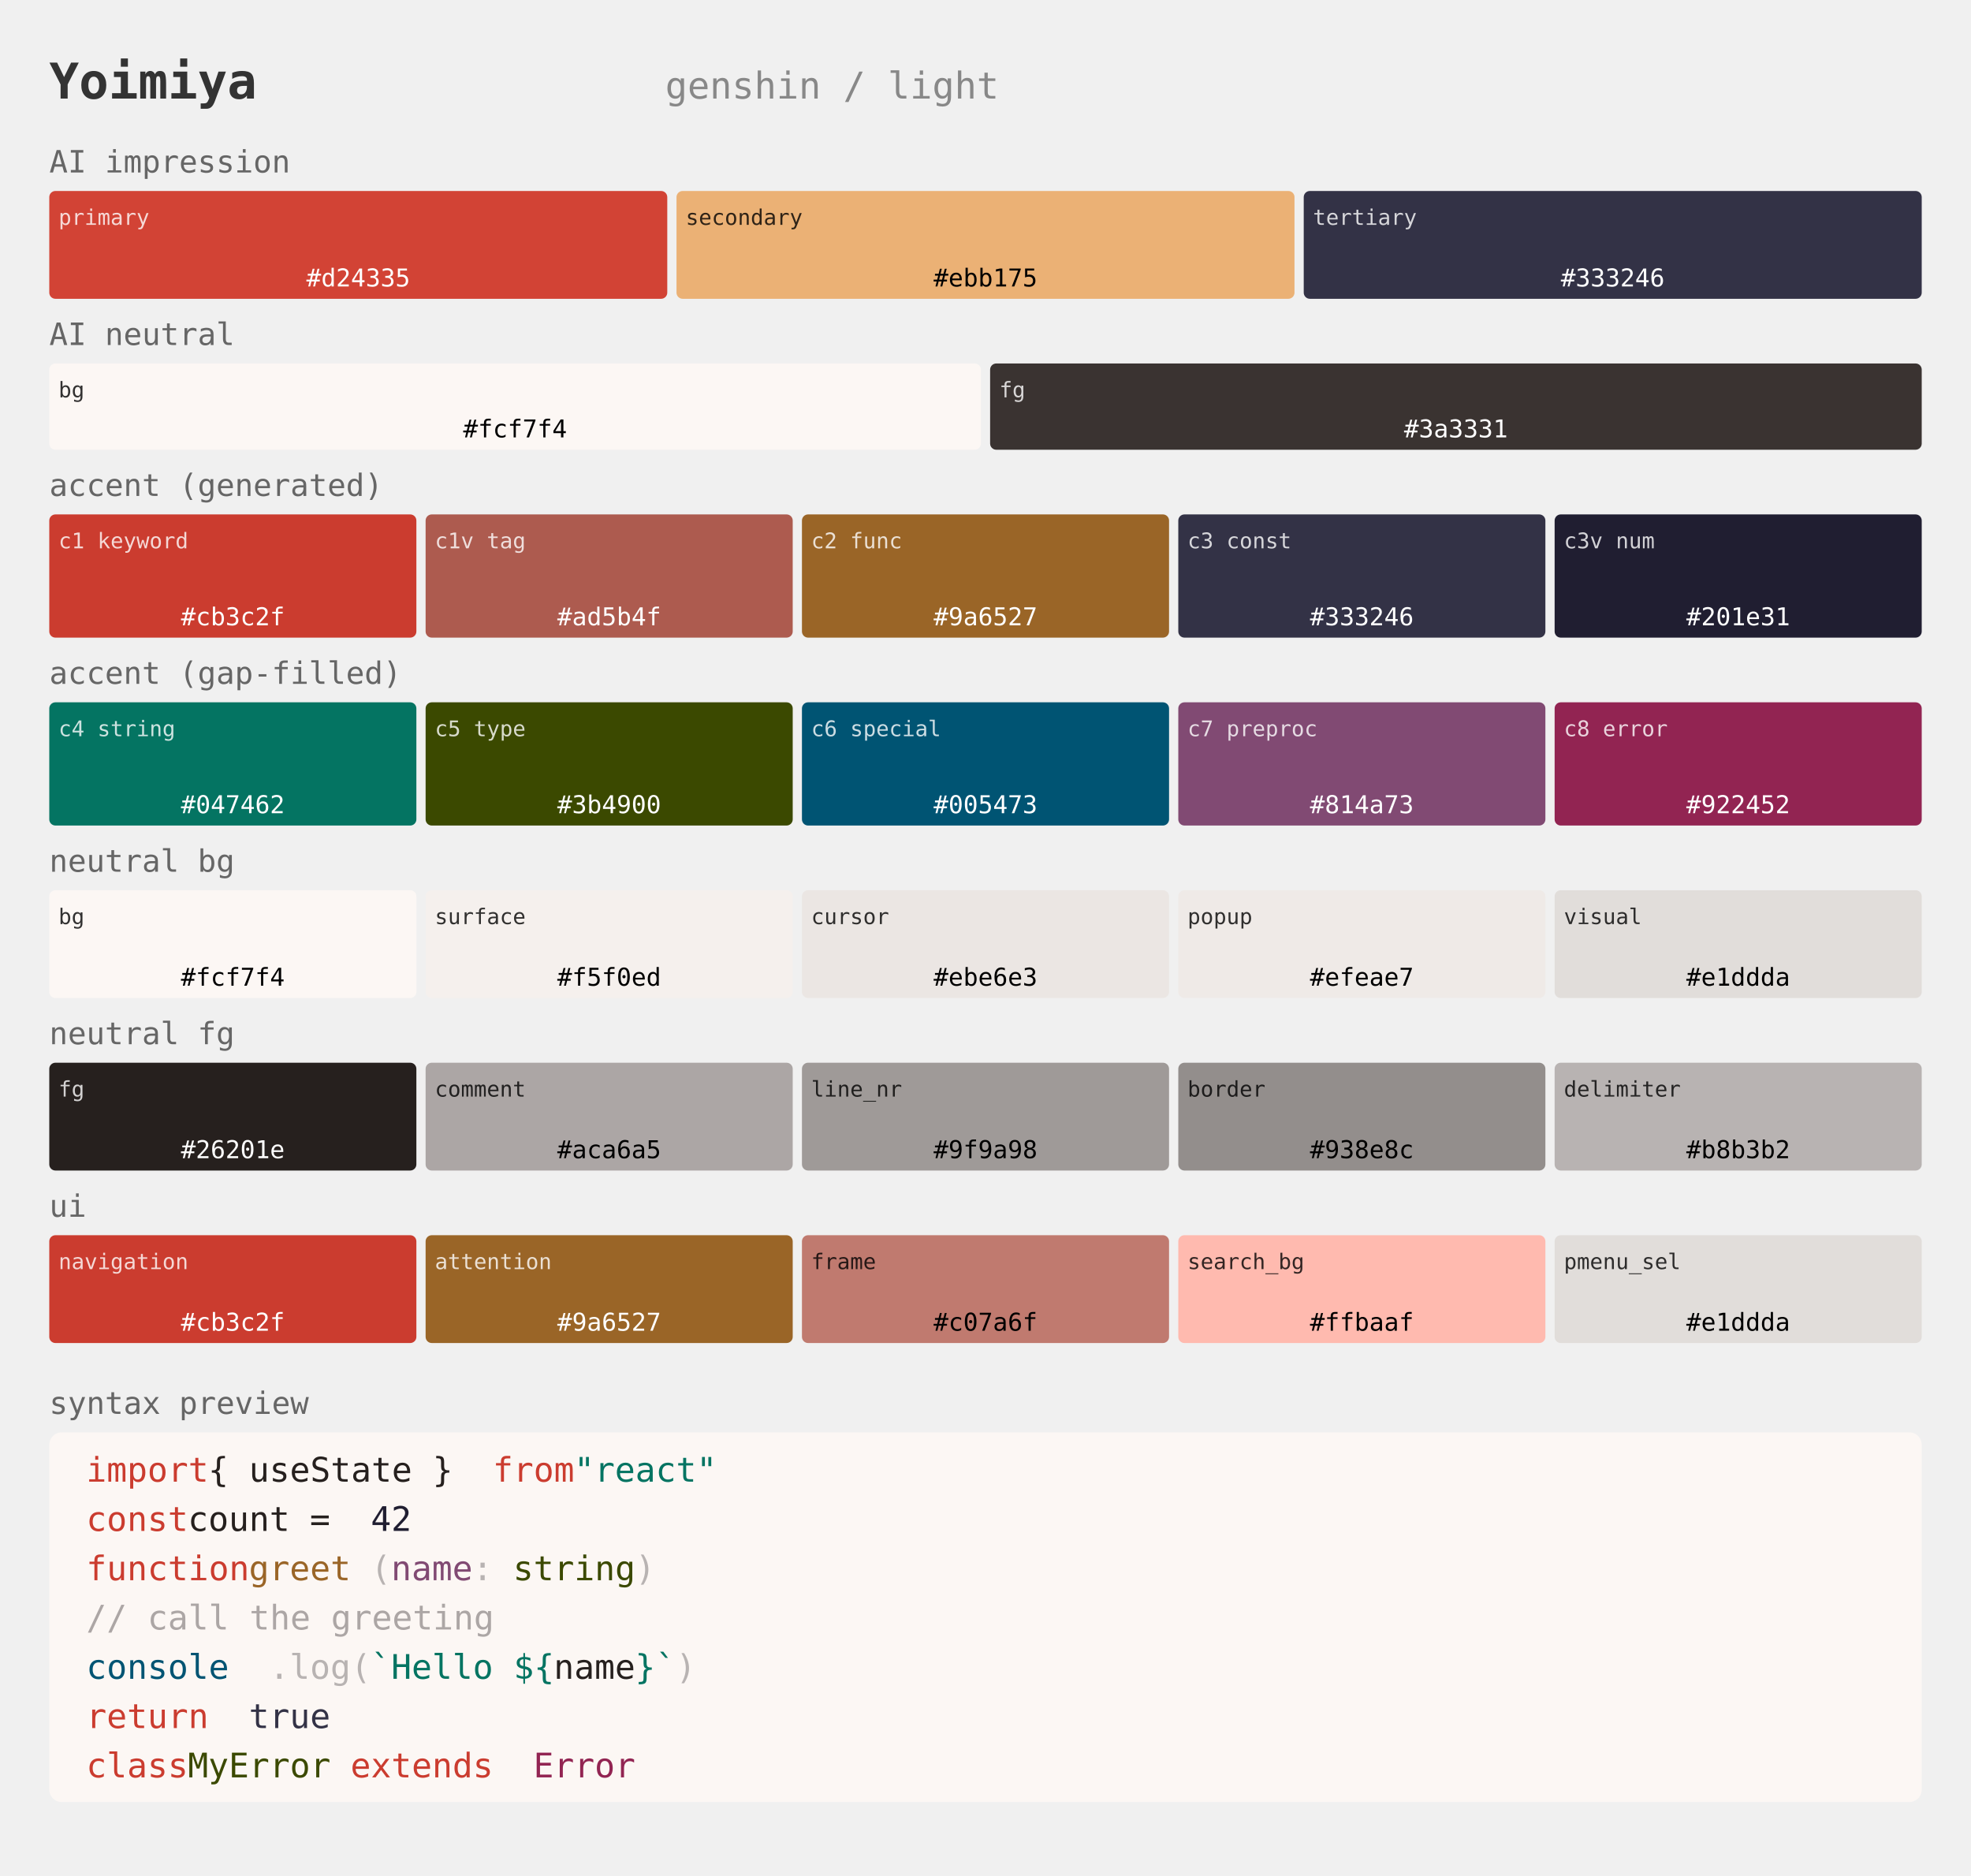
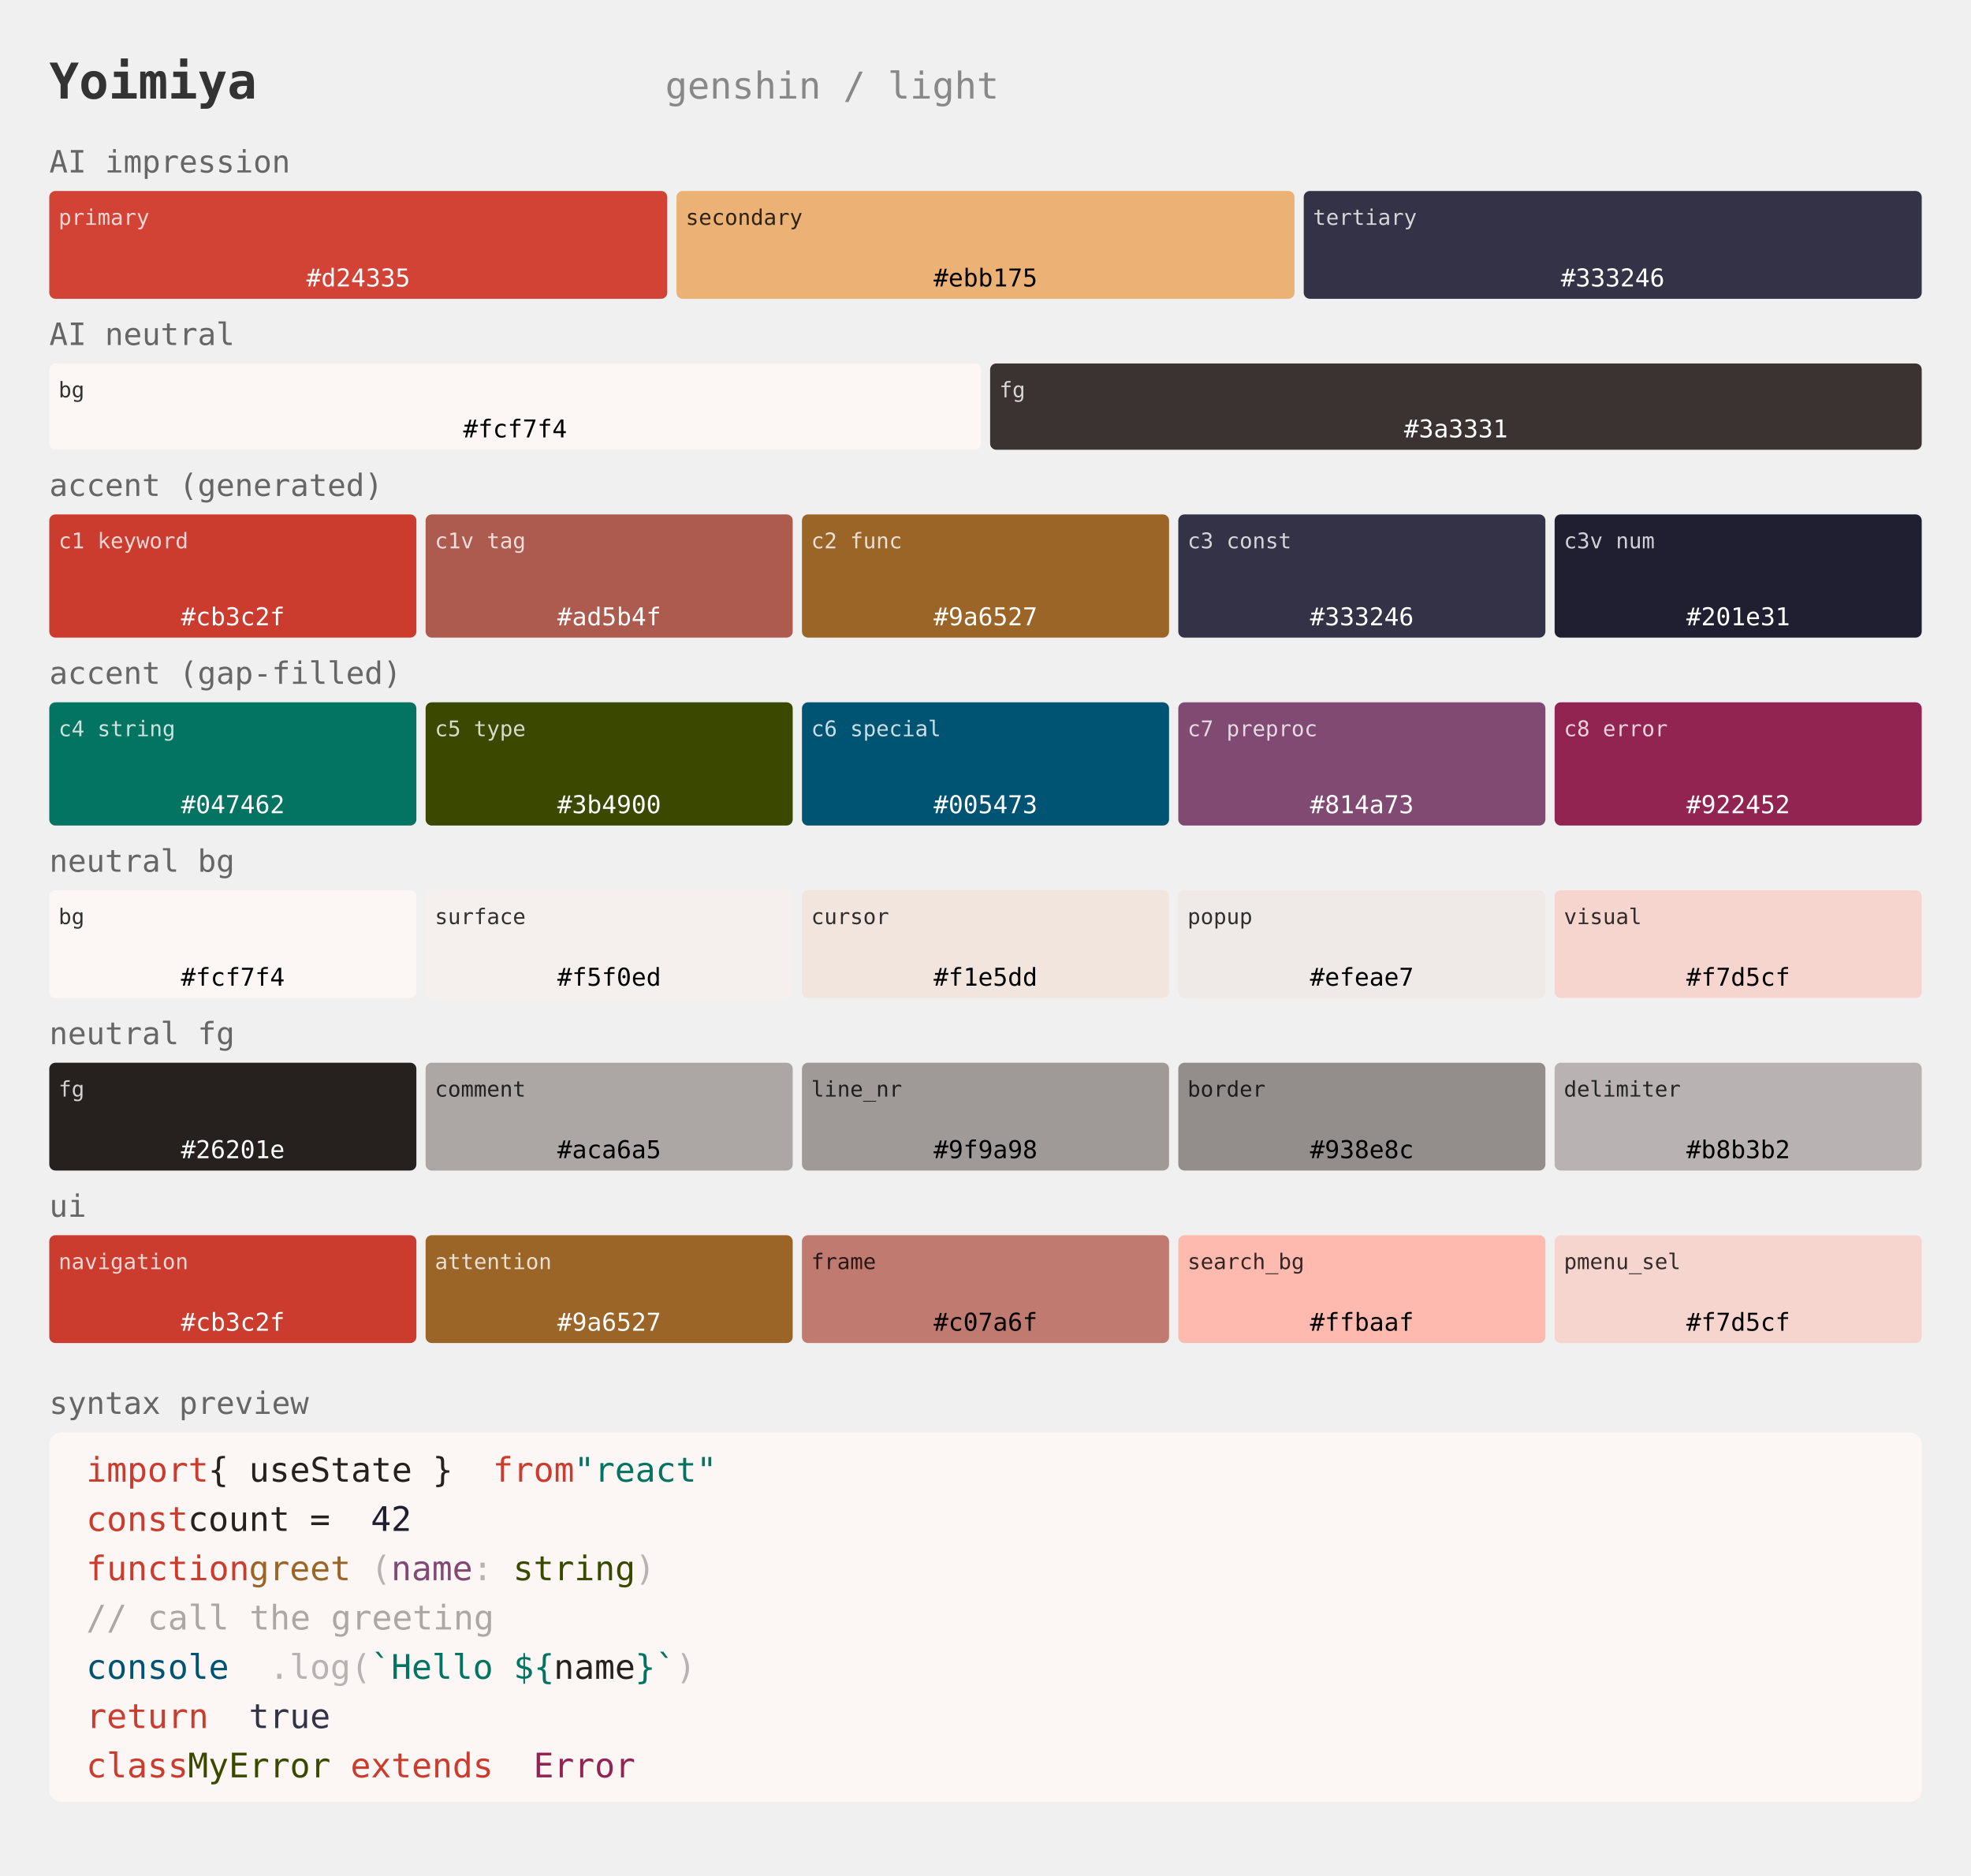
<svg xmlns="http://www.w3.org/2000/svg" width="640" height="609" style="background:#f5f5f5; font-family:ui-monospace,monospace;">
  <text x="16" y="32" fill="#333" font-size="16" font-weight="bold">Yoimiya</text>
  <text x="216" y="32" fill="#888" font-size="12">genshin / light</text>
  <text x="16" y="56" fill="#666" font-size="10">AI impression</text>
  <rect x="16" y="62" width="200.667" height="35" fill="#d24335" rx="2" />
  <text x="19" y="73" fill="#ffffff" font-size="7" opacity="0.8">primary</text>
  <text x="116.333" y="93" fill="#ffffff" font-size="8" text-anchor="middle">#d24335</text>
  <rect x="219.667" y="62" width="200.667" height="35" fill="#ebb175" rx="2" />
  <text x="222.667" y="73" fill="#000000" font-size="7" opacity="0.8">secondary</text>
  <text x="320" y="93" fill="#000000" font-size="8" text-anchor="middle">#ebb175</text>
  <rect x="423.333" y="62" width="200.667" height="35" fill="#333246" rx="2" />
  <text x="426.333" y="73" fill="#ffffff" font-size="7" opacity="0.8">tertiary</text>
  <text x="523.667" y="93" fill="#ffffff" font-size="8" text-anchor="middle">#333246</text>
  <text x="16" y="112" fill="#666" font-size="10">AI neutral</text>
  <rect x="16" y="118" width="302.5" height="28" fill="#fcf7f4" rx="2" />
  <text x="19" y="129" fill="#000000" font-size="7" opacity="0.8">bg</text>
  <text x="167.25" y="142" fill="#000000" font-size="8" text-anchor="middle">#fcf7f4</text>
  <rect x="321.5" y="118" width="302.5" height="28" fill="#3a3331" rx="2" />
  <text x="324.5" y="129" fill="#ffffff" font-size="7" opacity="0.8">fg</text>
  <text x="472.75" y="142" fill="#ffffff" font-size="8" text-anchor="middle">#3a3331</text>
  <text x="16" y="161" fill="#666" font-size="10">accent (generated)</text>
  <rect x="16" y="167" width="119.2" height="40" fill="#cb3c2f" rx="2" />
  <text x="19" y="178" fill="#ffffff" font-size="7" opacity="0.8">c1 keyword</text>
  <text x="75.6" y="203" fill="#ffffff" font-size="8" text-anchor="middle">#cb3c2f</text>
  <rect x="138.2" y="167" width="119.2" height="40" fill="#ad5b4f" rx="2" />
  <text x="141.2" y="178" fill="#ffffff" font-size="7" opacity="0.8">c1v tag</text>
  <text x="197.8" y="203" fill="#ffffff" font-size="8" text-anchor="middle">#ad5b4f</text>
  <rect x="260.4" y="167" width="119.2" height="40" fill="#9a6527" rx="2" />
  <text x="263.4" y="178" fill="#ffffff" font-size="7" opacity="0.8">c2 func</text>
  <text x="320" y="203" fill="#ffffff" font-size="8" text-anchor="middle">#9a6527</text>
  <rect x="382.6" y="167" width="119.2" height="40" fill="#333246" rx="2" />
  <text x="385.6" y="178" fill="#ffffff" font-size="7" opacity="0.8">c3 const</text>
  <text x="442.2" y="203" fill="#ffffff" font-size="8" text-anchor="middle">#333246</text>
  <rect x="504.8" y="167" width="119.2" height="40" fill="#201e31" rx="2" />
  <text x="507.8" y="178" fill="#ffffff" font-size="7" opacity="0.8">c3v num</text>
  <text x="564.4" y="203" fill="#ffffff" font-size="8" text-anchor="middle">#201e31</text>
  <text x="16" y="222" fill="#666" font-size="10">accent (gap-filled)</text>
  <rect x="16" y="228" width="119.2" height="40" fill="#047462" rx="2" />
  <text x="19" y="239" fill="#ffffff" font-size="7" opacity="0.8">c4 string</text>
  <text x="75.6" y="264" fill="#ffffff" font-size="8" text-anchor="middle">#047462</text>
  <rect x="138.2" y="228" width="119.2" height="40" fill="#3b4900" rx="2" />
  <text x="141.2" y="239" fill="#ffffff" font-size="7" opacity="0.8">c5 type</text>
  <text x="197.8" y="264" fill="#ffffff" font-size="8" text-anchor="middle">#3b4900</text>
  <rect x="260.4" y="228" width="119.2" height="40" fill="#005473" rx="2" />
  <text x="263.4" y="239" fill="#ffffff" font-size="7" opacity="0.8">c6 special</text>
  <text x="320" y="264" fill="#ffffff" font-size="8" text-anchor="middle">#005473</text>
  <rect x="382.6" y="228" width="119.2" height="40" fill="#814a73" rx="2" />
  <text x="385.6" y="239" fill="#ffffff" font-size="7" opacity="0.8">c7 preproc</text>
  <text x="442.2" y="264" fill="#ffffff" font-size="8" text-anchor="middle">#814a73</text>
  <rect x="504.8" y="228" width="119.2" height="40" fill="#922452" rx="2" />
  <text x="507.8" y="239" fill="#ffffff" font-size="7" opacity="0.8">c8 error</text>
  <text x="564.4" y="264" fill="#ffffff" font-size="8" text-anchor="middle">#922452</text>
  <text x="16" y="283" fill="#666" font-size="10">neutral bg</text>
  <rect x="16" y="289" width="119.2" height="35" fill="#fcf7f4" rx="2" />
  <text x="19" y="300" fill="#000000" font-size="7" opacity="0.8">bg</text>
  <text x="75.6" y="320" fill="#000000" font-size="8" text-anchor="middle">#fcf7f4</text>
  <rect x="138.2" y="289" width="119.2" height="35" fill="#f5f0ed" rx="2" />
  <text x="141.2" y="300" fill="#000000" font-size="7" opacity="0.8">surface</text>
  <text x="197.8" y="320" fill="#000000" font-size="8" text-anchor="middle">#f5f0ed</text>
-   <rect x="260.4" y="289" width="119.2" height="35" fill="#ebe6e3" rx="2" />
+   <rect x="260.4" y="289" width="119.2" height="35" fill="#f1e5dd" rx="2" />
  <text x="263.4" y="300" fill="#000000" font-size="7" opacity="0.8">cursor</text>
-   <text x="320" y="320" fill="#000000" font-size="8" text-anchor="middle">#ebe6e3</text>
+   <text x="320" y="320" fill="#000000" font-size="8" text-anchor="middle">#f1e5dd</text>
  <rect x="382.6" y="289" width="119.2" height="35" fill="#efeae7" rx="2" />
  <text x="385.6" y="300" fill="#000000" font-size="7" opacity="0.8">popup</text>
  <text x="442.2" y="320" fill="#000000" font-size="8" text-anchor="middle">#efeae7</text>
-   <rect x="504.8" y="289" width="119.2" height="35" fill="#e1ddda" rx="2" />
+   <rect x="504.8" y="289" width="119.2" height="35" fill="#f7d5cf" rx="2" />
  <text x="507.8" y="300" fill="#000000" font-size="7" opacity="0.8">visual</text>
-   <text x="564.4" y="320" fill="#000000" font-size="8" text-anchor="middle">#e1ddda</text>
+   <text x="564.4" y="320" fill="#000000" font-size="8" text-anchor="middle">#f7d5cf</text>
  <text x="16" y="339" fill="#666" font-size="10">neutral fg</text>
  <rect x="16" y="345" width="119.2" height="35" fill="#26201e" rx="2" />
  <text x="19" y="356" fill="#ffffff" font-size="7" opacity="0.8">fg</text>
  <text x="75.6" y="376" fill="#ffffff" font-size="8" text-anchor="middle">#26201e</text>
  <rect x="138.2" y="345" width="119.2" height="35" fill="#aca6a5" rx="2" />
  <text x="141.2" y="356" fill="#000000" font-size="7" opacity="0.8">comment</text>
  <text x="197.8" y="376" fill="#000000" font-size="8" text-anchor="middle">#aca6a5</text>
  <rect x="260.4" y="345" width="119.2" height="35" fill="#9f9a98" rx="2" />
  <text x="263.4" y="356" fill="#000000" font-size="7" opacity="0.8">line_nr</text>
  <text x="320" y="376" fill="#000000" font-size="8" text-anchor="middle">#9f9a98</text>
  <rect x="382.6" y="345" width="119.2" height="35" fill="#938e8c" rx="2" />
  <text x="385.6" y="356" fill="#000000" font-size="7" opacity="0.8">border</text>
  <text x="442.2" y="376" fill="#000000" font-size="8" text-anchor="middle">#938e8c</text>
  <rect x="504.8" y="345" width="119.2" height="35" fill="#b8b3b2" rx="2" />
  <text x="507.8" y="356" fill="#000000" font-size="7" opacity="0.8">delimiter</text>
  <text x="564.4" y="376" fill="#000000" font-size="8" text-anchor="middle">#b8b3b2</text>
  <text x="16" y="395" fill="#666" font-size="10">ui</text>
  <rect x="16" y="401" width="119.2" height="35" fill="#cb3c2f" rx="2" />
  <text x="19" y="412" fill="#ffffff" font-size="7" opacity="0.8">navigation</text>
  <text x="75.6" y="432" fill="#ffffff" font-size="8" text-anchor="middle">#cb3c2f</text>
  <rect x="138.2" y="401" width="119.2" height="35" fill="#9a6527" rx="2" />
  <text x="141.2" y="412" fill="#ffffff" font-size="7" opacity="0.8">attention</text>
  <text x="197.8" y="432" fill="#ffffff" font-size="8" text-anchor="middle">#9a6527</text>
  <rect x="260.4" y="401" width="119.2" height="35" fill="#c07a6f" rx="2" />
  <text x="263.4" y="412" fill="#000000" font-size="7" opacity="0.8">frame</text>
  <text x="320" y="432" fill="#000000" font-size="8" text-anchor="middle">#c07a6f</text>
  <rect x="382.6" y="401" width="119.2" height="35" fill="#ffbaaf" rx="2" />
  <text x="385.6" y="412" fill="#000000" font-size="7" opacity="0.8">search_bg</text>
  <text x="442.2" y="432" fill="#000000" font-size="8" text-anchor="middle">#ffbaaf</text>
-   <rect x="504.8" y="401" width="119.2" height="35" fill="#e1ddda" rx="2" />
+   <rect x="504.8" y="401" width="119.2" height="35" fill="#f7d5cf" rx="2" />
  <text x="507.8" y="412" fill="#000000" font-size="7" opacity="0.8">pmenu_sel</text>
-   <text x="564.4" y="432" fill="#000000" font-size="8" text-anchor="middle">#e1ddda</text>
+   <text x="564.4" y="432" fill="#000000" font-size="8" text-anchor="middle">#f7d5cf</text>
  <text x="16" y="459" fill="#666" font-size="10">syntax preview</text>
  <rect x="16" y="465" width="608" height="120" fill="#fcf7f4" rx="4" />
  <text x="28" y="481" fill="#cb3c2f" font-size="11" font-family="monospace">import</text>
  <text x="67.6" y="481" fill="#26201e" font-size="11" font-family="monospace"> { useState } </text>
  <text x="160" y="481" fill="#cb3c2f" font-size="11" font-family="monospace">from</text>
  <text x="186.4" y="481" fill="#047462" font-size="11" font-family="monospace"> "react"</text>
  <text x="28" y="497" fill="#cb3c2f" font-size="11" font-family="monospace">const</text>
  <text x="61" y="497" fill="#26201e" font-size="11" font-family="monospace"> count</text>
  <text x="100.6" y="497" fill="#26201e" font-size="11" font-family="monospace"> = </text>
  <text x="120.4" y="497" fill="#201e31" font-size="11" font-family="monospace">42</text>
  <text x="28" y="513" fill="#cb3c2f" font-size="11" font-family="monospace">function</text>
  <text x="80.8" y="513" fill="#9a6527" font-size="11" font-family="monospace"> greet</text>
  <text x="120.4" y="513" fill="#b8b3b2" font-size="11" font-family="monospace">(</text>
  <text x="127" y="513" fill="#814a73" font-size="11" font-family="monospace">name</text>
  <text x="153.4" y="513" fill="#b8b3b2" font-size="11" font-family="monospace">: </text>
  <text x="166.6" y="513" fill="#3b4900" font-size="11" font-family="monospace">string</text>
  <text x="206.2" y="513" fill="#b8b3b2" font-size="11" font-family="monospace">)</text>
  <text x="28" y="529" fill="#aca6a5" font-size="11" font-family="monospace">  // call the greeting</text>
  <text x="28" y="545" fill="#005473" font-size="11" font-family="monospace">  console</text>
  <text x="87.4" y="545" fill="#b8b3b2" font-size="11" font-family="monospace">.log(</text>
  <text x="120.4" y="545" fill="#047462" font-size="11" font-family="monospace">`Hello ${</text>
  <text x="179.8" y="545" fill="#26201e" font-size="11" font-family="monospace">name</text>
  <text x="206.2" y="545" fill="#047462" font-size="11" font-family="monospace">}`</text>
  <text x="219.4" y="545" fill="#b8b3b2" font-size="11" font-family="monospace">)</text>
  <text x="28" y="561" fill="#cb3c2f" font-size="11" font-family="monospace">  return</text>
  <text x="80.8" y="561" fill="#333246" font-size="11" font-family="monospace"> true</text>
  <text x="28" y="577" fill="#cb3c2f" font-size="11" font-family="monospace">class</text>
  <text x="61" y="577" fill="#3b4900" font-size="11" font-family="monospace"> MyError</text>
  <text x="113.8" y="577" fill="#cb3c2f" font-size="11" font-family="monospace"> extends </text>
  <text x="173.2" y="577" fill="#922452" font-size="11" font-family="monospace">Error</text>
</svg>
